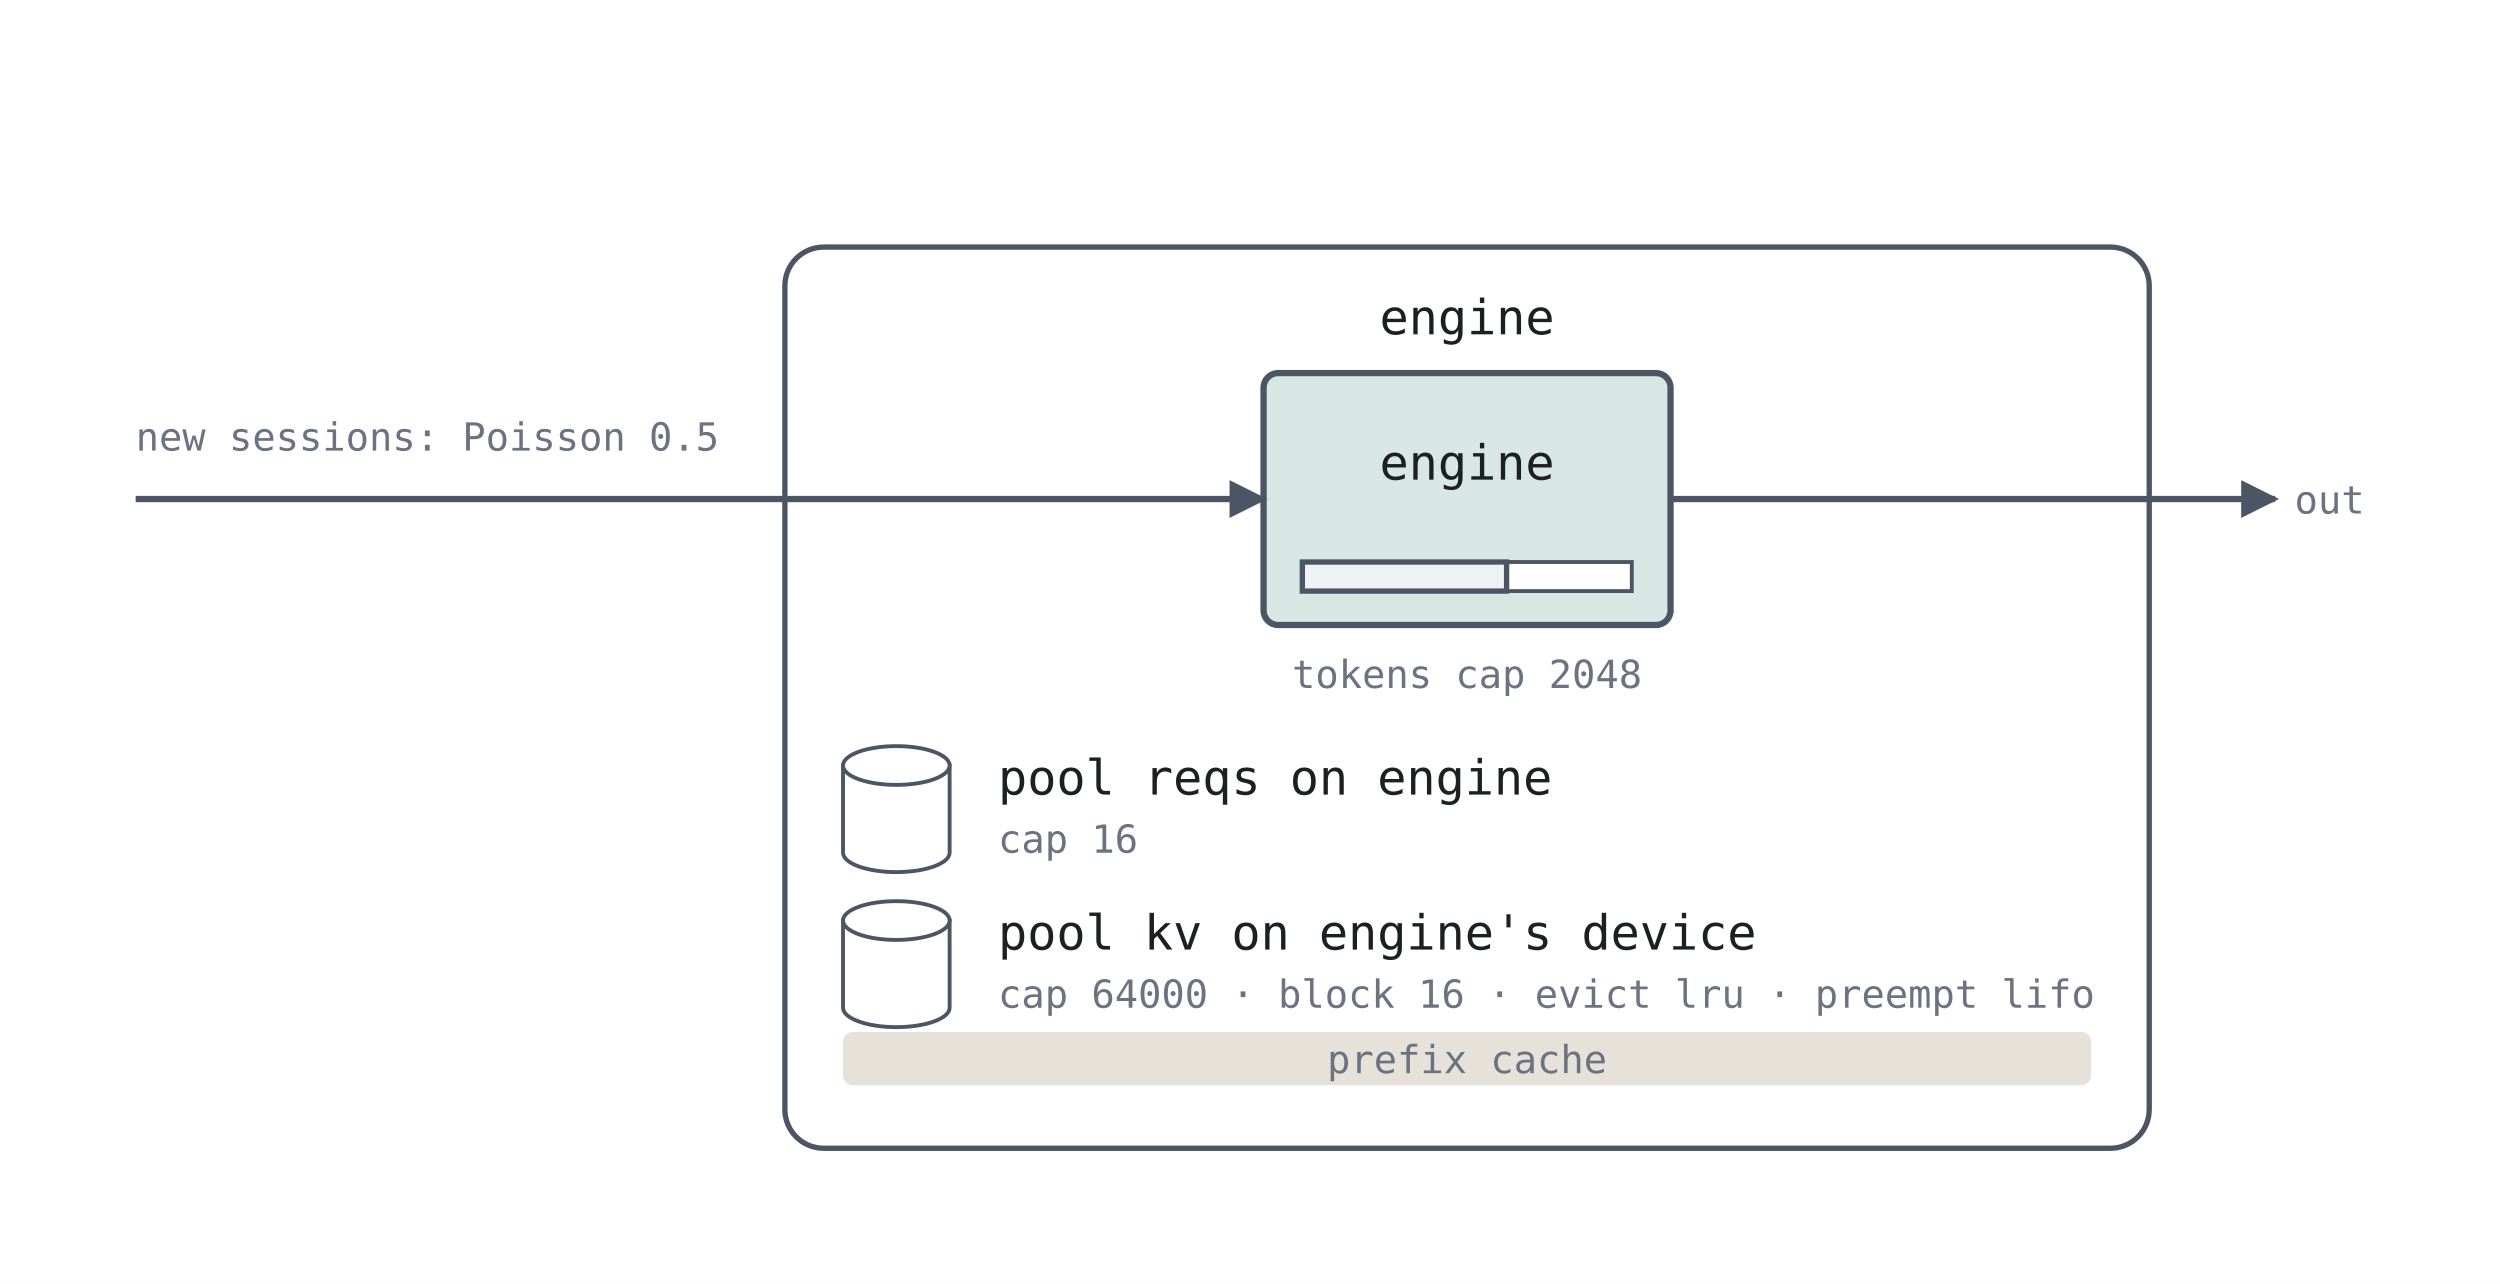
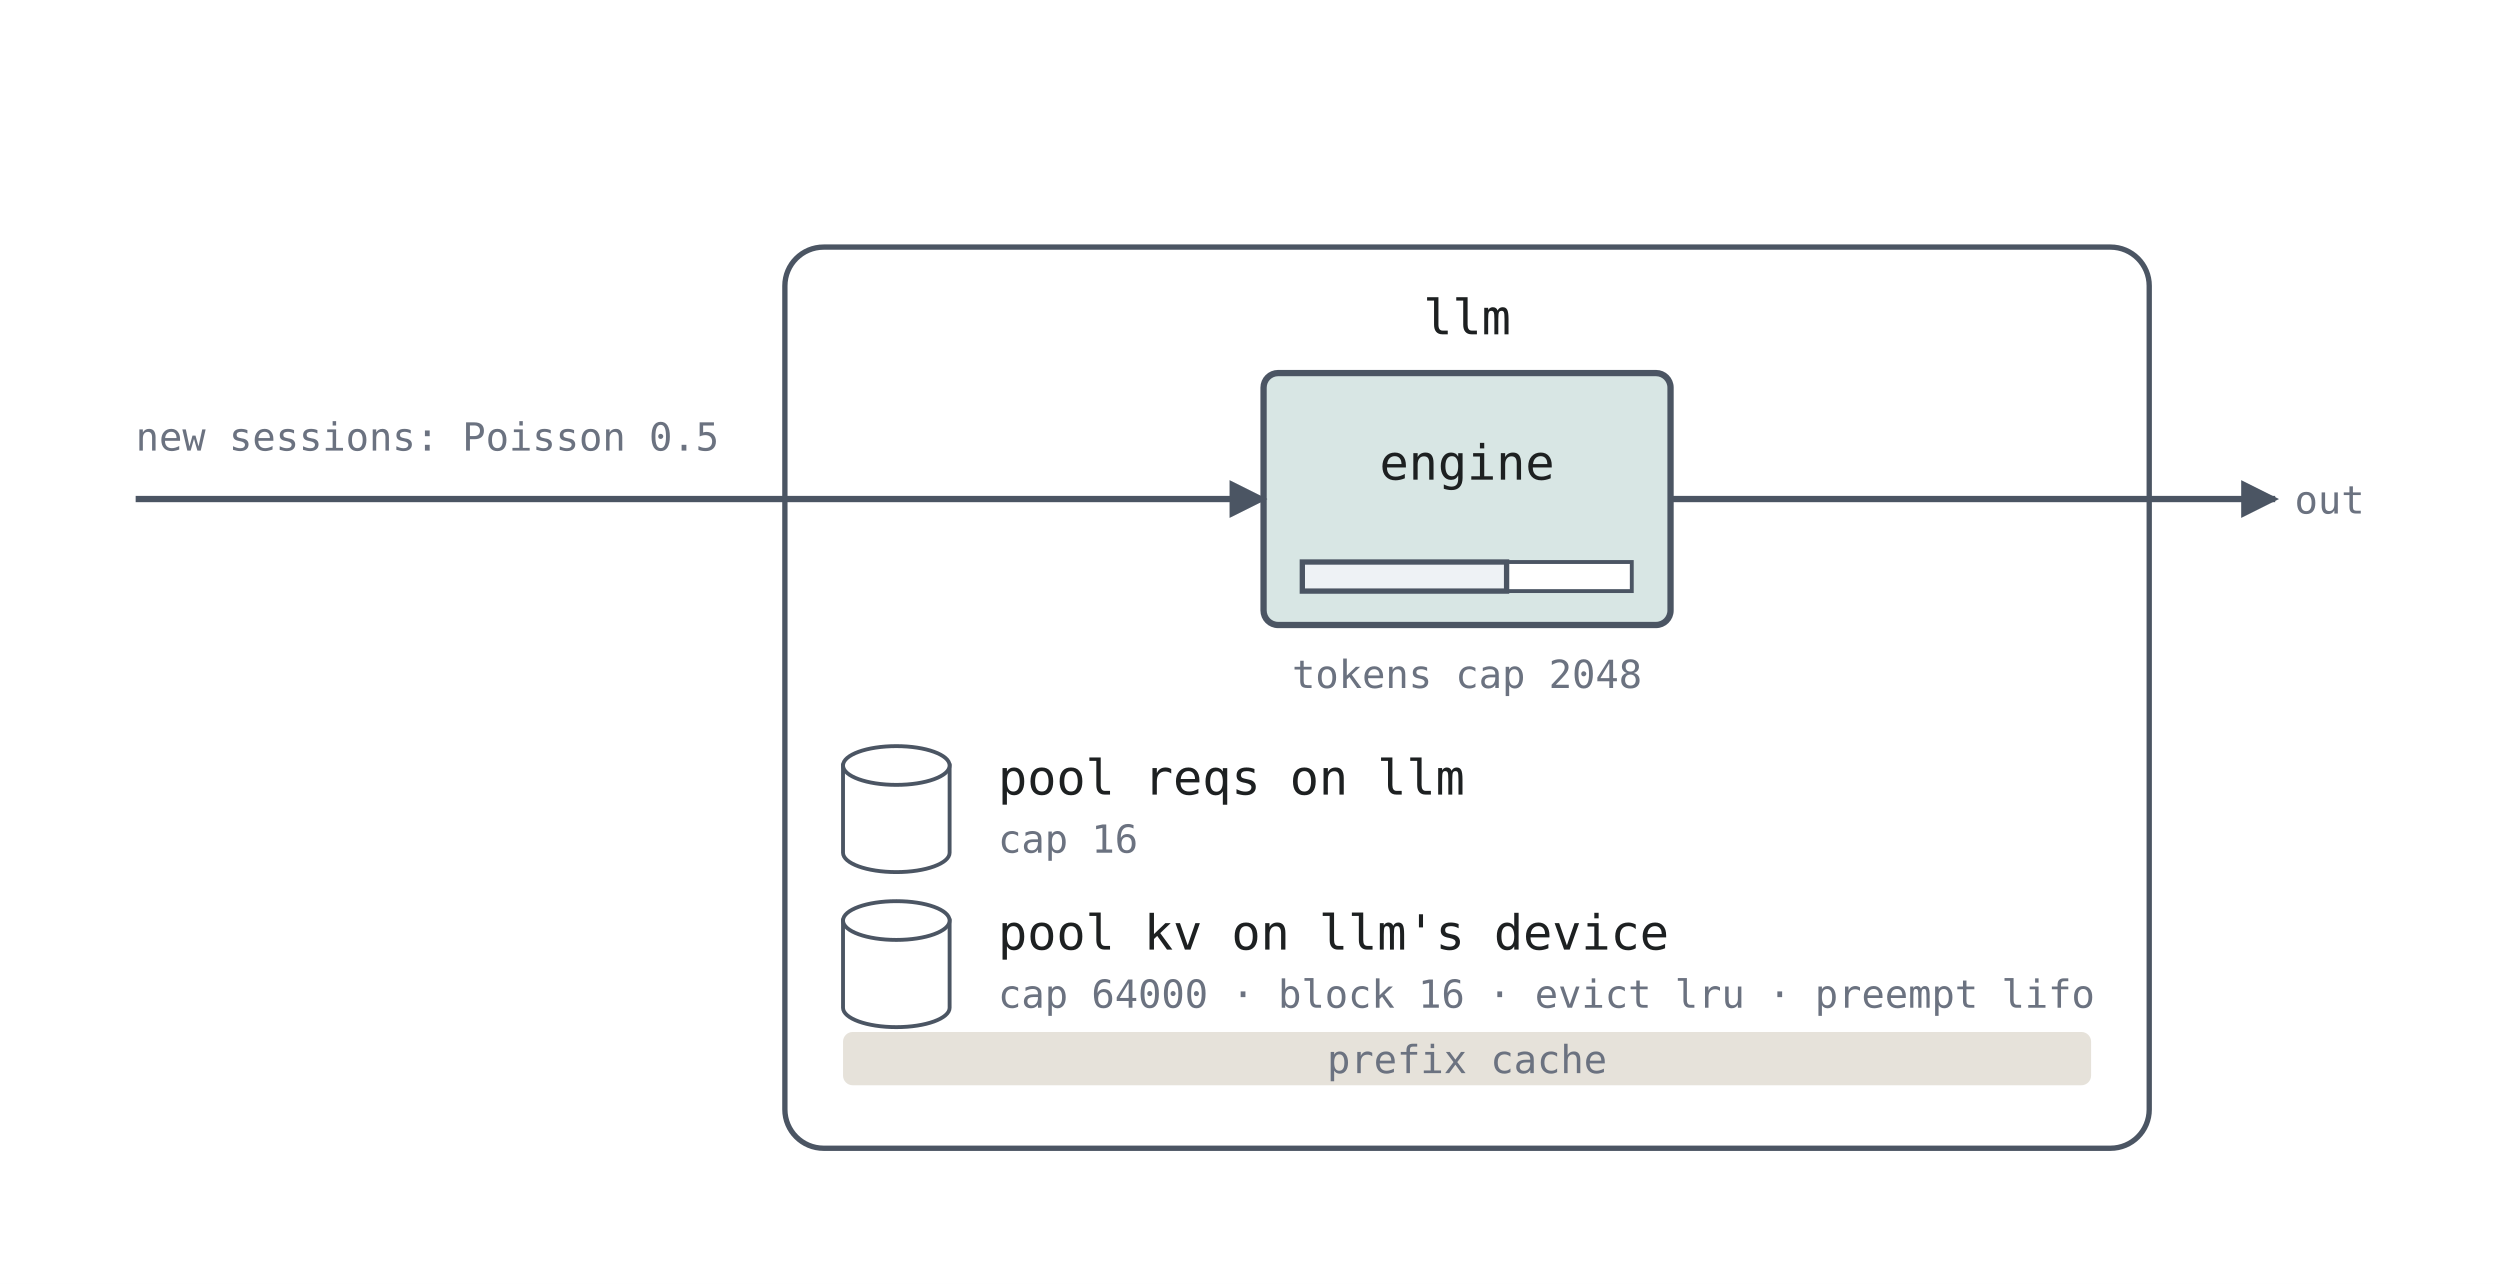
<svg xmlns="http://www.w3.org/2000/svg" width="516" height="265" viewBox="0 0 516 265" role="img">
  <style>
  text { font-family: ui-monospace, "SF Mono", Menlo, Consolas, monospace; }
  @media (prefers-color-scheme: dark) {
    text { fill: #e8e6e3; } text.dim { fill: #9aa4b2; }
    .bg { fill:#14171a }
    .solid { fill:#232a31;stroke:#b6bfcc }
    .cached { fill:#33302a }
    .instance { fill:#1a1f24;stroke:#b6bfcc }
    .frame { stroke:#b6bfcc }
    .enclosure { stroke:#9aa4b2 }
    .station { fill:#26403d;stroke:#b6bfcc }
    .cell { fill:#14171a;stroke:#b6bfcc }
    .rail { stroke:#b6bfcc }
    .flow { stroke:#b6bfcc }
    .back { stroke:#b6bfcc }
    .relation { stroke:#9aa4b2 }
  }
</style>
  <defs>
    <marker id="a" viewBox="0 0 10 10" refX="9" refY="5" markerWidth="6" markerHeight="6" orient="auto-start-reverse">
      <path d="M0 0 L10 5 L0 10 z" fill="context-stroke" />
    </marker>
  </defs>
  <rect class="bg" fill="#ffffff" x="0" y="0" width="516" height="265" />
  <rect class="frame" fill="none" stroke="#4b5563" stroke-width="1.1" x="162" y="51" width="281.6" height="186" rx="8" />
  <path class="cell" fill="#ffffff" stroke="#4b5563" stroke-width=".8" d="M 174 158 L 174 176 A 11 4 0 0 0 196 176 L 196 158 Z" />
  <ellipse class="cell" fill="#ffffff" stroke="#4b5563" stroke-width=".8" cx="185" cy="158" rx="11" ry="4" />
-   <text x="206" y="164" text-anchor="start" font-size="10" fill="#1d2021">pool reqs on engine</text>
+   <text x="206" y="164" text-anchor="start" font-size="10" fill="#1d2021">pool reqs on llm</text>
  <text x="206" y="176" text-anchor="start" font-size="8" fill="#6b7280" class="dim">cap 16</text>
  <path class="cell" fill="#ffffff" stroke="#4b5563" stroke-width=".8" d="M 174 190 L 174 208 A 11 4 0 0 0 196 208 L 196 190 Z" />
  <ellipse class="cell" fill="#ffffff" stroke="#4b5563" stroke-width=".8" cx="185" cy="190" rx="11" ry="4" />
-   <text x="206" y="196" text-anchor="start" font-size="10" fill="#1d2021">pool kv on engine's device</text>
+   <text x="206" y="196" text-anchor="start" font-size="10" fill="#1d2021">pool kv on llm's device</text>
  <text x="206" y="208" text-anchor="start" font-size="8" fill="#6b7280" class="dim">cap 64000 · block 16 · evict lru · preempt lifo</text>
  <rect class="cached" fill="#e6e2da" stroke="none" x="174" y="213" width="257.6" height="11" rx="2" />
  <text x="302.8" y="221.5" text-anchor="middle" font-size="8" fill="#6b7280" class="dim">prefix cache</text>
  <rect class="station" fill="#d8e6e4" stroke="#4b5563" stroke-width="1.3" x="260.8" y="77" width="84" height="52" rx="3" />
  <rect class="cell" fill="#ffffff" stroke="#4b5563" stroke-width=".8" x="268.8" y="116" width="68" height="6" />
  <rect class="solid" fill="#eef2f5" stroke="#4b5563" stroke-width="1.1" x="268.8" y="116" width="42.16" height="6" />
  <text x="302.8" y="99" text-anchor="middle" font-size="10" fill="#1d2021">engine</text>
-   <text x="302.8" y="69" text-anchor="middle" font-size="10" fill="#1d2021">engine</text>
+   <text x="302.8" y="69" text-anchor="middle" font-size="10" fill="#1d2021">llm</text>
  <text x="302.8" y="142" text-anchor="middle" font-size="8" fill="#6b7280" class="dim">tokens cap 2048</text>
  <path class="flow" fill="none" stroke="#4b5563" stroke-width="1.3" d="M28 103 L260.8 103" marker-end="url(#a)" />
  <text x="28" y="93" text-anchor="start" font-size="8" fill="#6b7280" class="dim">new sessions: Poisson 0.5</text>
  <path class="flow" fill="none" stroke="#4b5563" stroke-width="1.3" d="M344.8 103 L469.6 103" marker-end="url(#a)" />
  <text x="473.6" y="106" text-anchor="start" font-size="8" fill="#6b7280" class="dim">out</text>
</svg>
